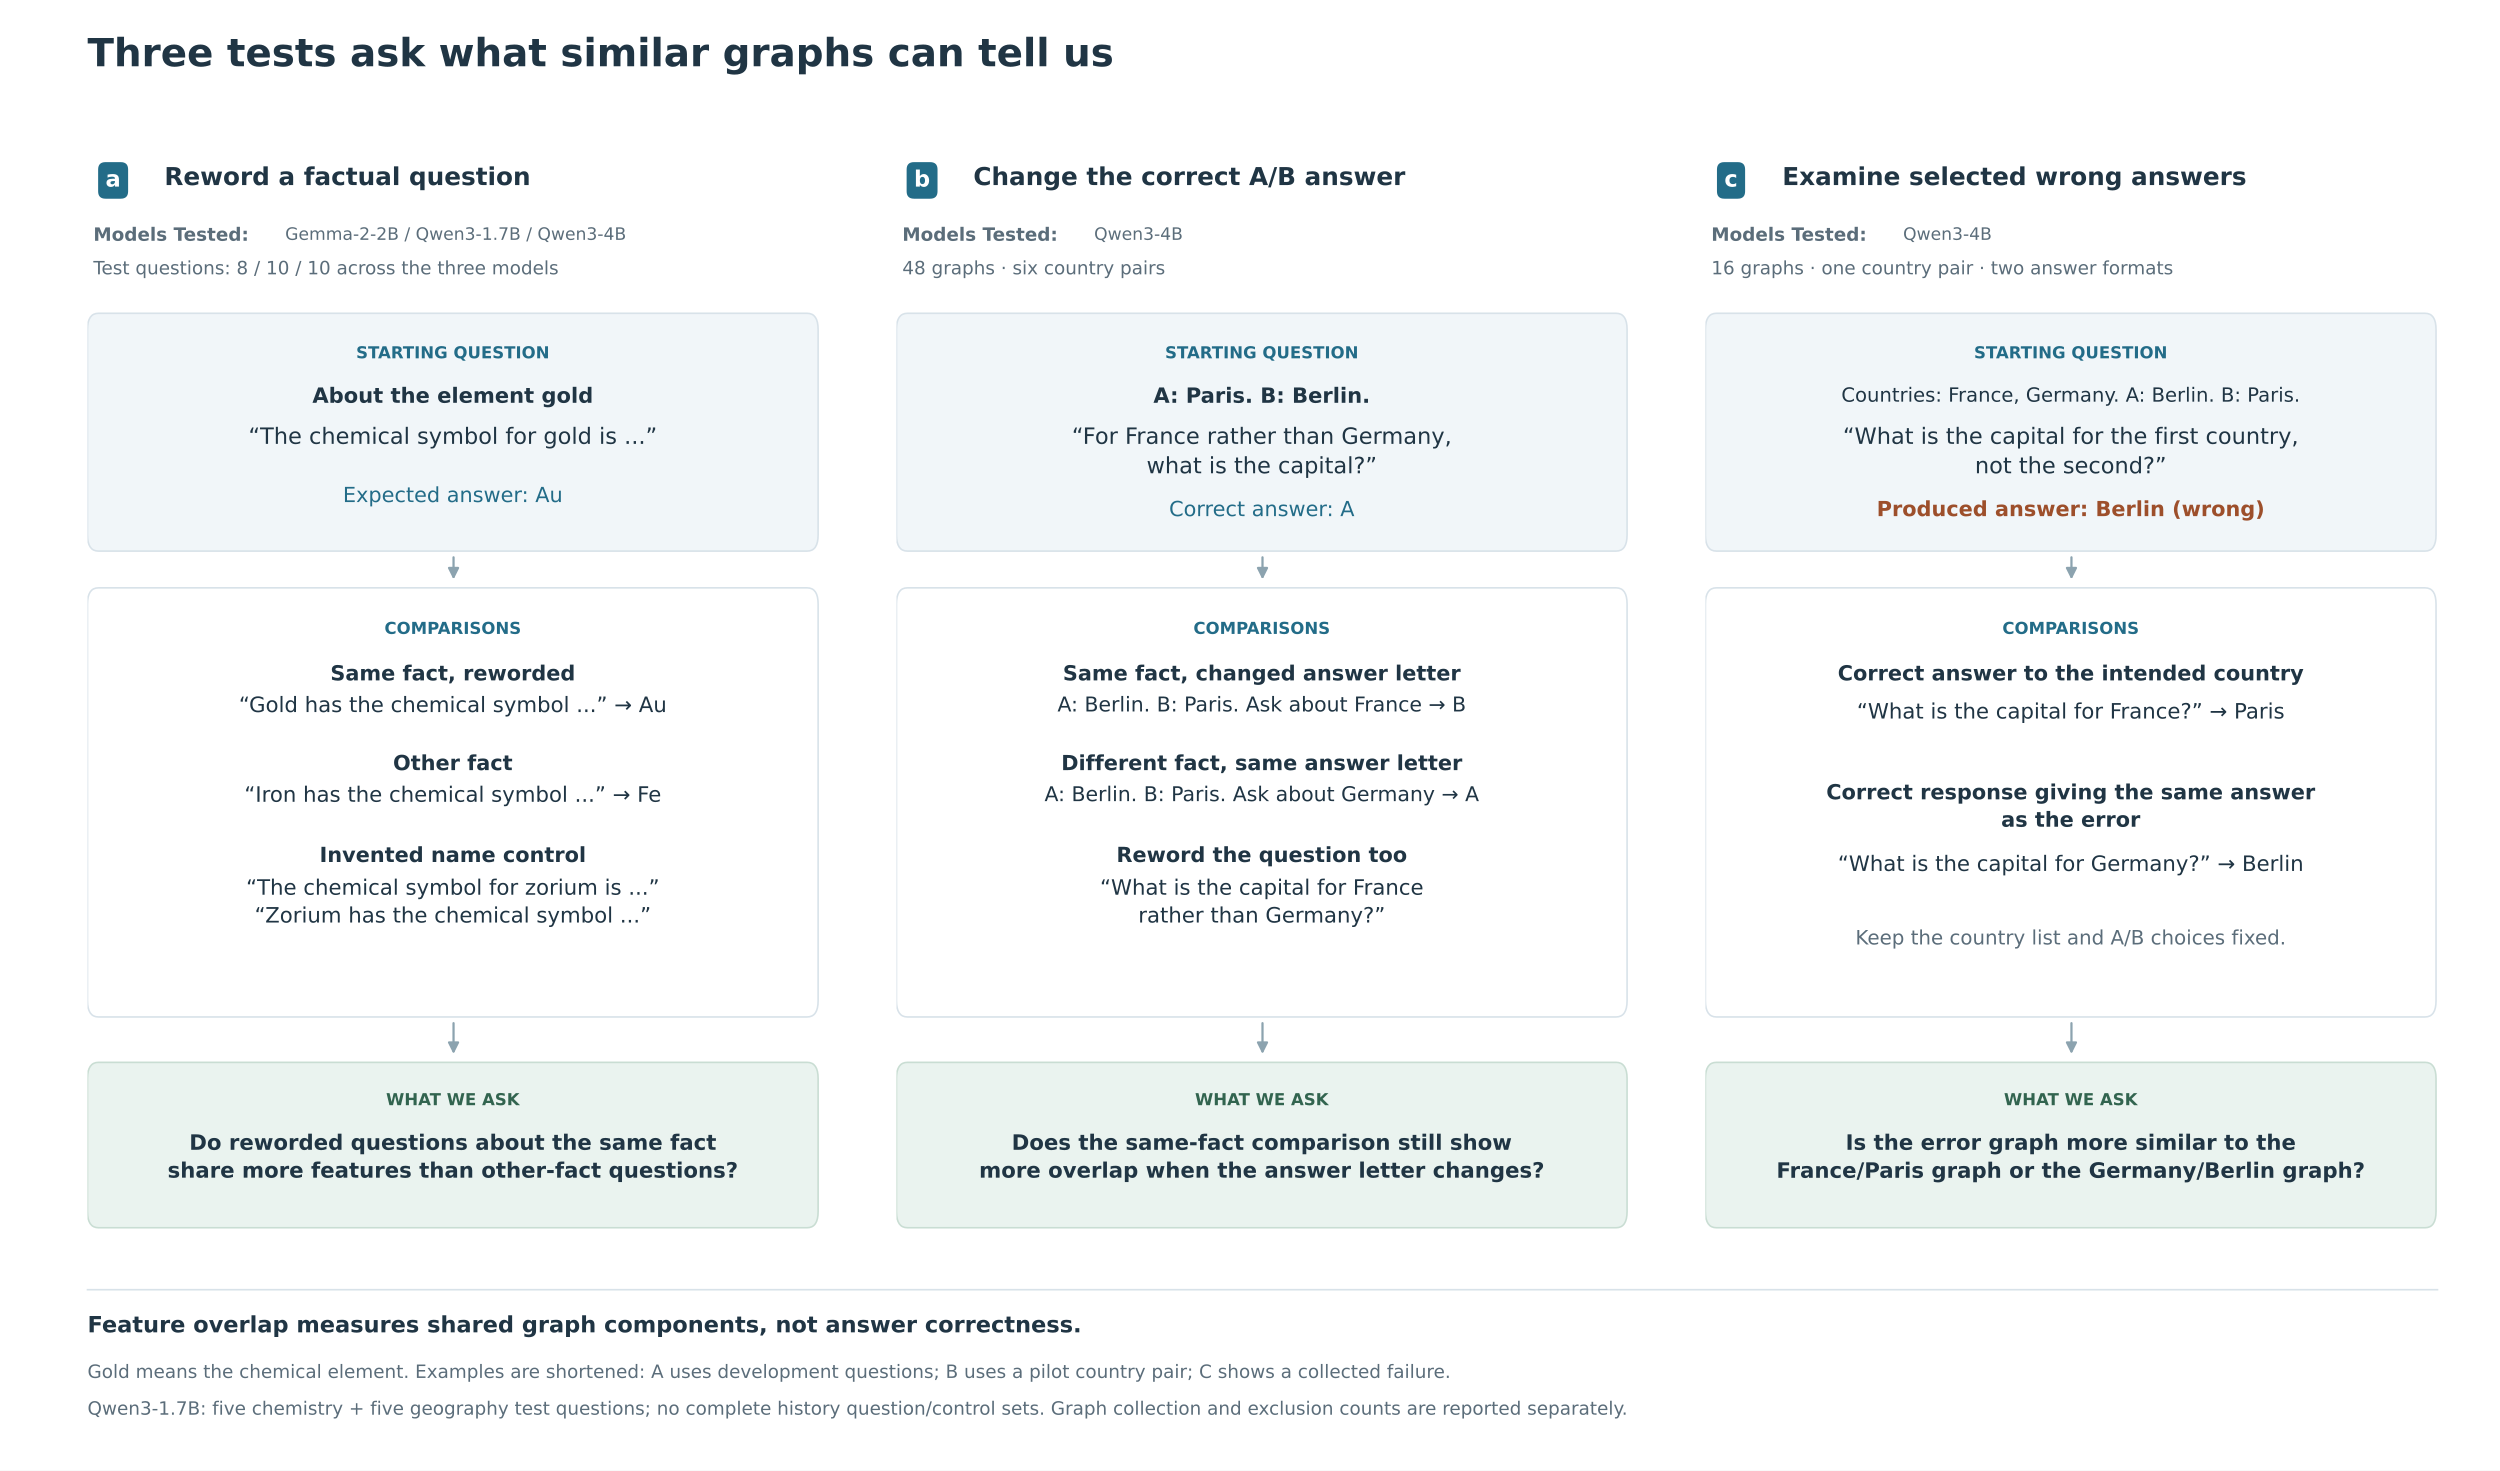
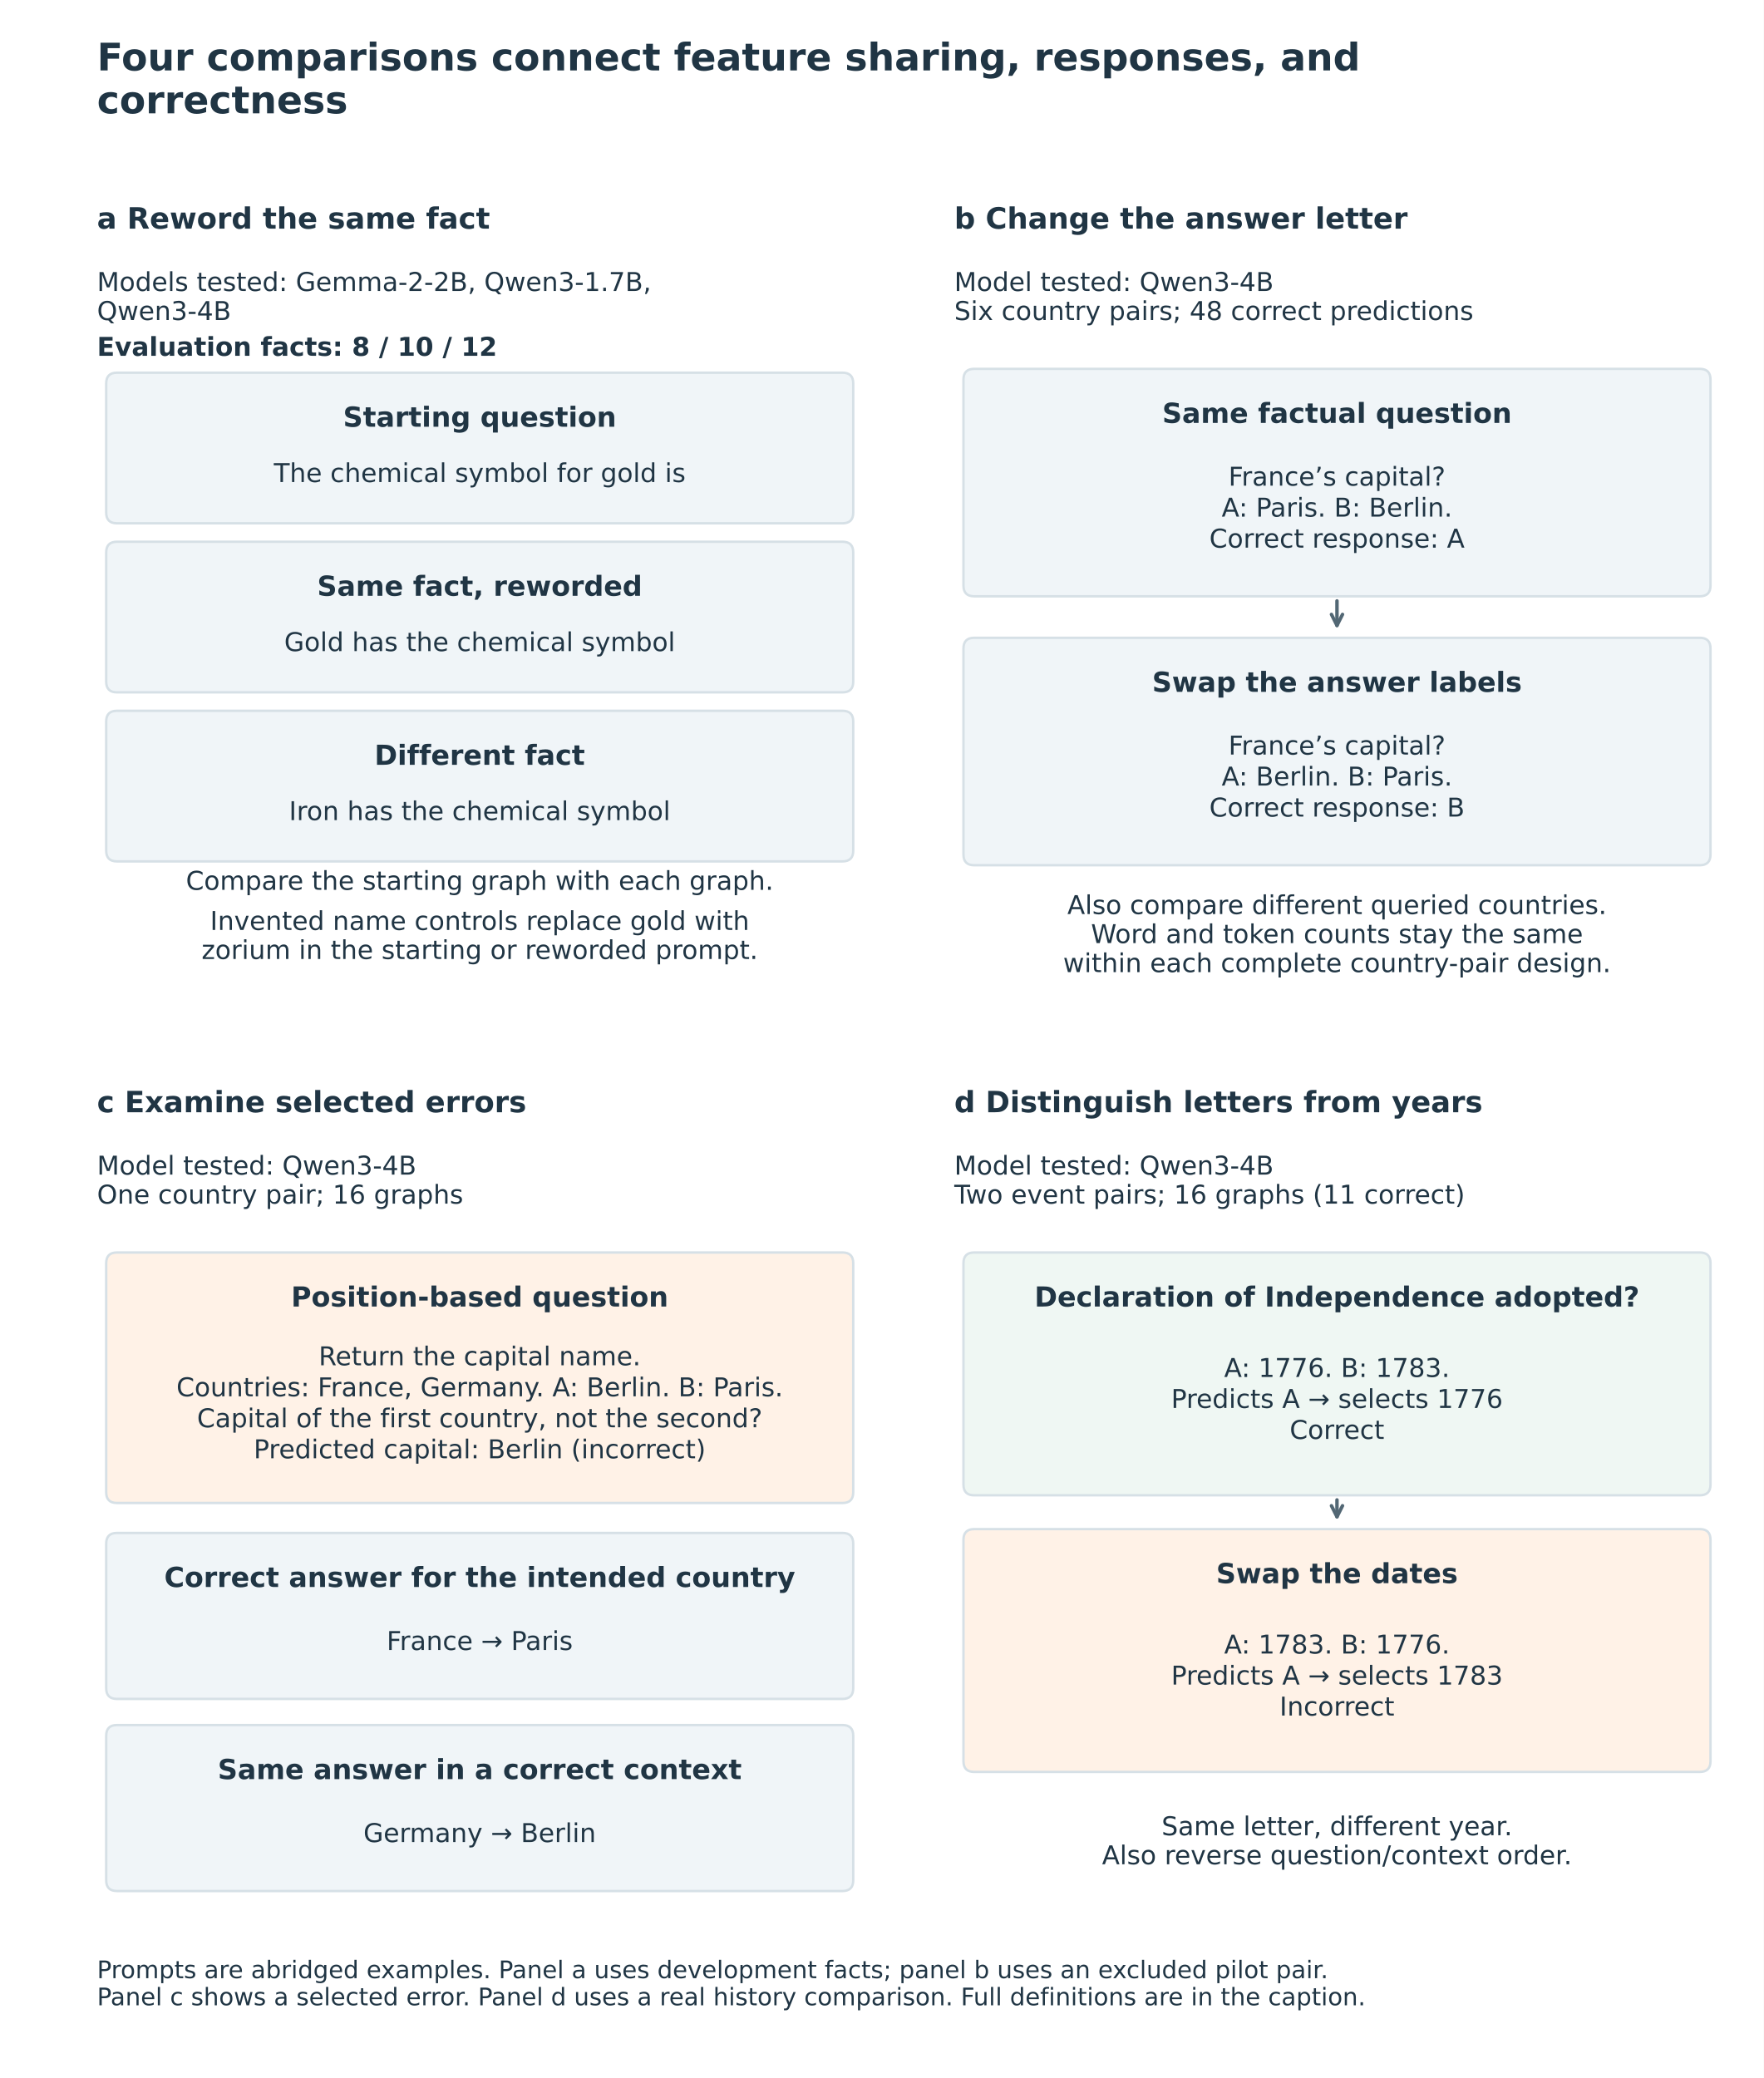
- <svg xmlns="http://www.w3.org/2000/svg" width="1224pt" height="720pt" viewBox="0 0 1224 720" version="1.1">
+ <svg xmlns="http://www.w3.org/2000/svg" width="510.236pt" height="601.2pt" viewBox="0 0 510.236 601.2" version="1.1">
  <defs>
    <style type="text/css">*{stroke-linejoin: round; stroke-linecap: butt}</style>
  </defs>
  <g id="figure_1">
    <g id="patch_1">
-       <path d="M 0 720  L 1224 720  L 1224 0  L 0 0  z " style="fill: #ffffff" />
+       <path d="M 0 601.2  L 510.236 601.2  L 510.236 0  L 0 0  z " style="fill: #ffffff" />
    </g>
    <g id="axes_1">
      <g id="patch_2">
-         <path d="M 48.216 269.816  L 395.177 269.816  Q 400.553 269.816 400.553 261.878  L 400.553 161.33  Q 400.553 153.392 395.177 153.392  L 48.216 153.392  Q 42.84 153.392 42.84 161.33  L 42.84 261.878  Q 42.84 269.816 48.216 269.816  z " clip-path="url(#p579a515150)" style="fill: #f1f6f9; stroke: #d8e2e9; stroke-width: 0.8; stroke-linejoin: miter" />
+         <path d="M 33.82 151.4  L 243.729 151.4  Q 246.829 151.4 246.829 148.288  L 246.829 110.941  Q 246.829 107.829 243.729 107.829  L 33.82 107.829  Q 30.72 107.829 30.72 110.941  L 30.72 148.288  Q 30.72 151.4 33.82 151.4  z " clip-path="url(#p7ee92f9b44)" style="fill: #f0f5f8; stroke: #d6e0e6; stroke-width: 0.7; stroke-linejoin: miter" />
      </g>
      <g id="patch_3">
-         <path d="M 48.216 497.902  L 395.177 497.902  Q 400.553 497.902 400.553 489.964  L 400.553 295.747  Q 400.553 287.809 395.177 287.809  L 48.216 287.809  Q 42.84 287.809 42.84 295.747  L 42.84 489.964  Q 42.84 497.902 48.216 497.902  z " clip-path="url(#p579a515150)" style="fill: #ffffff; stroke: #d8e2e9; stroke-width: 0.8; stroke-linejoin: miter" />
+         <path d="M 33.82 200.307  L 243.729 200.307  Q 246.829 200.307 246.829 197.195  L 246.829 159.848  Q 246.829 156.736 243.729 156.736  L 33.82 156.736  Q 30.72 156.736 30.72 159.848  L 30.72 197.195  Q 30.72 200.307 33.82 200.307  z " clip-path="url(#p7ee92f9b44)" style="fill: #f0f5f8; stroke: #d6e0e6; stroke-width: 0.7; stroke-linejoin: miter" />
      </g>
      <g id="patch_4">
-         <path d="M 48.216 601.096  L 395.177 601.096  Q 400.553 601.096 400.553 593.158  L 400.553 528.066  Q 400.553 520.128 395.177 520.128  L 48.216 520.128  Q 42.84 520.128 42.84 528.066  L 42.84 593.158  Q 42.84 601.096 48.216 601.096  z " clip-path="url(#p579a515150)" style="fill: #eaf3ef; stroke: #c9ddd3; stroke-width: 0.8; stroke-linejoin: miter" />
+         <path d="M 33.82 249.214  L 243.729 249.214  Q 246.829 249.214 246.829 246.102  L 246.829 208.755  Q 246.829 205.643 243.729 205.643  L 33.82 205.643  Q 30.72 205.643 30.72 208.755  L 30.72 246.102  Q 30.72 249.214 33.82 249.214  z " clip-path="url(#p7ee92f9b44)" style="fill: #f0f5f8; stroke: #d6e0e6; stroke-width: 0.7; stroke-linejoin: miter" />
      </g>
      <g id="text_1">
-         <g id="patch_5">
-           <path d="M 51.673 97.285  L 59.097 97.285  Q 62.727 97.285 62.727 93.655  L 62.727 83.009  Q 62.727 79.379 59.097 79.379  L 51.673 79.379  Q 48.043 79.379 48.043 83.009  L 48.043 93.655  Q 48.043 97.285 51.673 97.285  z " style="fill: #236c88" />
-         </g>
-         <text style="font-weight: 700; font-size: 11px; font-family: 'DejaVu Sans'; text-anchor: middle; fill: #ffffff" x="55.385" y="91.367" transform="rotate(-0 55.38505 91.36708)">a</text>
+         <text style="font-size: 7.5px; font-family: 'DejaVu Sans'; fill: #203544" transform="translate(28.06299 84.18339)">Models tested: Gemma-2-2B, Qwen3-1.7B,</text>
+         <text style="font-size: 7.5px; font-family: 'DejaVu Sans'; fill: #203544" transform="translate(28.06299 92.58175)">Qwen3-4B</text>
      </g>
      <g id="text_2">
-         <text style="font-weight: 700; font-size: 12.1px; font-family: 'DejaVu Sans'; text-anchor: start; fill: #203544" x="80.475" y="90.615" transform="rotate(-0 80.47514 90.61531)">Reword a factual question</text>
+         <text style="font-weight: 700; font-size: 7.5px; font-family: 'DejaVu Sans'; text-anchor: start; fill: #203544" x="28.063" y="102.938" transform="rotate(-0 28.06299 102.938)">Evaluation facts: 8 / 10 / 12</text>
      </g>
      <g id="text_3">
-         <text style="font-weight: 700; font-size: 9px; font-family: 'DejaVu Sans'; text-anchor: start; fill: #5b6d7a" x="45.707" y="117.895" transform="rotate(-0 45.70744 117.895)">Models Tested:</text>
+         <text style="font-weight: 700; font-size: 8px; font-family: 'DejaVu Sans'; text-anchor: middle; fill: #203544" x="138.775" y="123.467" transform="rotate(-0 138.7746 123.4665)">Starting question</text>
      </g>
      <g id="text_4">
-         <text style="font-size: 8.4px; font-family: 'DejaVu Sans'; text-anchor: start; fill: #5b6d7a" x="139.616" y="117.439" transform="rotate(-0 139.6161 117.4391)">Gemma-2-2B / Qwen3-1.7B / Qwen3-4B</text>
+         <text style="font-size: 7.5px; font-family: 'DejaVu Sans'; text-anchor: middle; fill: #203544" x="138.775" y="139.465" transform="rotate(-0 138.7746 139.4647)">The chemical symbol for gold is</text>
      </g>
      <g id="text_5">
-         <text style="font-size: 9px; font-family: 'DejaVu Sans'; text-anchor: start; fill: #5b6d7a" x="45.707" y="134.3" transform="rotate(-0 45.70744 134.3002)">Test questions: 8 / 10 / 10 across the three models</text>
+         <text style="font-weight: 700; font-size: 8px; font-family: 'DejaVu Sans'; text-anchor: middle; fill: #203544" x="138.775" y="172.373" transform="rotate(-0 138.7746 172.3735)">Same fact, reworded</text>
      </g>
      <g id="text_6">
-         <text style="font-weight: 700; font-size: 8.1px; font-family: 'DejaVu Sans'; text-anchor: middle; fill: #236c88" x="221.697" y="175.423" transform="rotate(-0 221.6965 175.4231)">STARTING QUESTION</text>
+         <text style="font-size: 7.5px; font-family: 'DejaVu Sans'; text-anchor: middle; fill: #203544" x="138.775" y="188.372" transform="rotate(-0 138.7746 188.3716)">Gold has the chemical symbol</text>
      </g>
      <g id="text_7">
-         <text style="font-weight: 700; font-size: 8.1px; font-family: 'DejaVu Sans'; text-anchor: middle; fill: #236c88" x="221.697" y="310.369" transform="rotate(-0 221.6965 310.3691)">COMPARISONS</text>
+         <text style="font-weight: 700; font-size: 8px; font-family: 'DejaVu Sans'; text-anchor: middle; fill: #203544" x="138.775" y="221.28" transform="rotate(-0 138.7746 221.2804)">Different fact</text>
      </g>
      <g id="text_8">
-         <text style="font-weight: 700; font-size: 8.1px; font-family: 'DejaVu Sans'; text-anchor: middle; fill: #32644f" x="221.697" y="541.1" transform="rotate(-0 221.6965 541.1003)">WHAT WE ASK</text>
+         <text style="font-size: 7.5px; font-family: 'DejaVu Sans'; text-anchor: middle; fill: #203544" x="138.775" y="237.279" transform="rotate(-0 138.7746 237.2785)">Iron has the chemical symbol</text>
      </g>
      <g id="text_9">
-         <text style="font-weight: 700; font-size: 10.4px; font-family: 'DejaVu Sans'; fill: #203544" transform="translate(92.66502 562.9576)">Do reworded questions about the same fact</text>
-         <text style="font-weight: 700; font-size: 10.4px; font-family: 'DejaVu Sans'; fill: #203544" transform="translate(82.04809 576.5789)">share more features than other-fact questions?</text>
-       </g>
-       <g id="patch_6">
-         <path d="M 222.055 272.875  Q 222.055 278.284 222.055 282.463  " style="fill: none; stroke: #8ca3af; stroke-width: 1.1; stroke-linecap: round" />
-         <path d="M 224.255 278.063  L 222.055 282.463  L 219.855 278.063  z " style="fill: #8ca3af; stroke: #8ca3af; stroke-width: 1.1; stroke-linecap: round" />
-       </g>
-       <g id="patch_7">
-         <path d="M 222.055 500.955  Q 222.055 508.482 222.055 514.778  " style="fill: none; stroke: #8ca3af; stroke-width: 1.1; stroke-linecap: round" />
-         <path d="M 224.255 510.378  L 222.055 514.778  L 219.855 510.378  z " style="fill: #8ca3af; stroke: #8ca3af; stroke-width: 1.1; stroke-linecap: round" />
+         <text style="font-size: 7.5px; font-family: 'DejaVu Sans'; text-anchor: middle; fill: #203544" x="138.775" y="257.439" transform="rotate(-0 138.7746 257.4394)">Compare the starting graph with each graph.</text>
      </g>
      <g id="text_10">
-         <text style="font-weight: 700; font-size: 10.3px; font-family: 'DejaVu Sans'; text-anchor: middle; fill: #203544" x="221.697" y="197.204" transform="rotate(-0 221.6965 197.2044)">About the element gold</text>
+         <text style="font-size: 7.5px; font-family: 'DejaVu Sans'; fill: #203544" transform="translate(60.77873 269.0485)">Invented name controls replace gold with</text>
+         <text style="font-size: 7.5px; font-family: 'DejaVu Sans'; fill: #203544" transform="translate(58.309 277.4468)">zorium in the starting or reworded prompt.</text>
      </g>
      <g id="text_11">
-         <text style="font-size: 11px; font-family: 'DejaVu Sans'; text-anchor: middle; fill: #203544" x="221.697" y="217.317" transform="rotate(-0 221.6965 217.3167)">“The chemical symbol for gold is ...”</text>
-       </g>
-       <g id="text_12">
-         <text style="font-size: 10.2px; font-family: 'DejaVu Sans'; text-anchor: middle; fill: #236c88" x="221.697" y="245.815" transform="rotate(-0 221.6965 245.8148)">Expected answer: Au</text>
-       </g>
-       <g id="text_13">
-         <text style="font-weight: 700; font-size: 10.2px; font-family: 'DejaVu Sans'; text-anchor: middle; fill: #203544" x="221.697" y="333.133" transform="rotate(-0 221.6965 333.1328)">Same fact, reworded</text>
-       </g>
-       <g id="text_14">
-         <text style="font-size: 10.4px; font-family: 'DejaVu Sans'; text-anchor: middle; fill: #203544" x="221.697" y="348.632" transform="rotate(-0 221.6965 348.6316)">“Gold has the chemical symbol ...” → Au</text>
-       </g>
-       <g id="text_15">
-         <text style="font-weight: 700; font-size: 10.2px; font-family: 'DejaVu Sans'; text-anchor: middle; fill: #203544" x="221.697" y="377.056" transform="rotate(-0 221.6965 377.0564)">Other fact</text>
-       </g>
-       <g id="text_16">
-         <text style="font-size: 10.4px; font-family: 'DejaVu Sans'; text-anchor: middle; fill: #203544" x="221.697" y="392.555" transform="rotate(-0 221.6965 392.5552)">“Iron has the chemical symbol ...” → Fe</text>
-       </g>
-       <g id="text_17">
-         <text style="font-weight: 700; font-size: 10.2px; font-family: 'DejaVu Sans'; text-anchor: middle; fill: #203544" x="221.697" y="422.038" transform="rotate(-0 221.6965 422.0384)">Invented name control</text>
-       </g>
-       <g id="text_18">
-         <text style="font-size: 10.4px; font-family: 'DejaVu Sans'; fill: #203544" transform="translate(120.472 438.0664)">“The chemical symbol for zorium is ...”</text>
-         <text style="font-size: 10.4px; font-family: 'DejaVu Sans'; fill: #203544" transform="translate(124.6328 451.6877)">“Zorium has the chemical symbol ...”</text>
+         <text style="font-weight: 700; font-size: 8.5px; font-family: 'DejaVu Sans'; text-anchor: start; fill: #203544" x="28.063" y="66.15" transform="rotate(-0 28.06299 66.15)">a  Reword the same fact</text>
      </g>
    </g>
    <g id="axes_2">
-       <g id="patch_8">
-         <path d="M 444.281 269.816  L 791.242 269.816  Q 796.618 269.816 796.618 261.878  L 796.618 161.33  Q 796.618 153.392 791.242 153.392  L 444.281 153.392  Q 438.905 153.392 438.905 161.33  L 438.905 261.878  Q 438.905 269.816 444.281 269.816  z " clip-path="url(#p04017edc02)" style="fill: #f1f6f9; stroke: #d8e2e9; stroke-width: 0.8; stroke-linejoin: miter" />
+       <g id="patch_5">
+         <path d="M 281.814 172.519  L 491.723 172.519  Q 494.823 172.519 494.823 169.407  L 494.823 109.829  Q 494.823 106.717 491.723 106.717  L 281.814 106.717  Q 278.714 106.717 278.714 109.829  L 278.714 169.407  Q 278.714 172.519 281.814 172.519  z " clip-path="url(#p6038841cf8)" style="fill: #f0f5f8; stroke: #d6e0e6; stroke-width: 0.7; stroke-linejoin: miter" />
      </g>
-       <g id="patch_9">
-         <path d="M 444.281 497.902  L 791.242 497.902  Q 796.618 497.902 796.618 489.964  L 796.618 295.747  Q 796.618 287.809 791.242 287.809  L 444.281 287.809  Q 438.905 287.809 438.905 295.747  L 438.905 489.964  Q 438.905 497.902 444.281 497.902  z " clip-path="url(#p04017edc02)" style="fill: #ffffff; stroke: #d8e2e9; stroke-width: 0.8; stroke-linejoin: miter" />
+       <g id="patch_6">
+         <path d="M 281.814 250.326  L 491.723 250.326  Q 494.823 250.326 494.823 247.213  L 494.823 187.636  Q 494.823 184.524 491.723 184.524  L 281.814 184.524  Q 278.714 184.524 278.714 187.636  L 278.714 247.213  Q 278.714 250.326 281.814 250.326  z " clip-path="url(#p6038841cf8)" style="fill: #f0f5f8; stroke: #d6e0e6; stroke-width: 0.7; stroke-linejoin: miter" />
      </g>
-       <g id="patch_10">
-         <path d="M 444.281 601.096  L 791.242 601.096  Q 796.618 601.096 796.618 593.158  L 796.618 528.066  Q 796.618 520.128 791.242 520.128  L 444.281 520.128  Q 438.905 520.128 438.905 528.066  L 438.905 593.158  Q 438.905 601.096 444.281 601.096  z " clip-path="url(#p04017edc02)" style="fill: #eaf3ef; stroke: #c9ddd3; stroke-width: 0.8; stroke-linejoin: miter" />
+       <g id="text_12">
+         <text style="font-size: 7.5px; font-family: 'DejaVu Sans'; fill: #203544" transform="translate(276.057 84.18339)">Model tested: Qwen3-4B</text>
+         <text style="font-size: 7.5px; font-family: 'DejaVu Sans'; fill: #203544" transform="translate(276.057 92.58175)">Six country pairs; 48 correct predictions</text>
      </g>
-       <g id="text_19">
-         <g id="patch_11">
-           <path d="M 447.513 97.285  L 455.387 97.285  Q 459.017 97.285 459.017 93.655  L 459.017 83.009  Q 459.017 79.379 455.387 79.379  L 447.513 79.379  Q 443.883 79.379 443.883 83.009  L 443.883 93.655  Q 443.883 97.285 447.513 97.285  z " style="fill: #236c88" />
-         </g>
-         <text style="font-weight: 700; font-size: 11px; font-family: 'DejaVu Sans'; text-anchor: middle; fill: #ffffff" x="451.45" y="91.367" transform="rotate(-0 451.4501 91.36708)">b</text>
+       <g id="text_13">
+         <text style="font-weight: 700; font-size: 8px; font-family: 'DejaVu Sans'; text-anchor: middle; fill: #203544" x="386.769" y="122.355" transform="rotate(-0 386.7687 122.355)">Same factual question</text>
      </g>
-       <g id="text_20">
-         <text style="font-weight: 700; font-size: 12.1px; font-family: 'DejaVu Sans'; text-anchor: start; fill: #203544" x="476.54" y="90.615" transform="rotate(-0 476.5402 90.61531)">Change the correct A/B answer</text>
+       <g id="text_14">
+         <text style="font-size: 7.5px; font-family: 'DejaVu Sans'; fill: #203544" transform="translate(355.3783 140.5001)">France’s capital?</text>
+         <text style="font-size: 7.5px; font-family: 'DejaVu Sans'; fill: #203544" transform="translate(353.4013 149.4684)">A: Paris. B: Berlin.</text>
+         <text style="font-size: 7.5px; font-family: 'DejaVu Sans'; fill: #203544" transform="translate(349.84 158.4366)">Correct response: A</text>
      </g>
-       <g id="text_21">
-         <text style="font-weight: 700; font-size: 9px; font-family: 'DejaVu Sans'; text-anchor: start; fill: #5b6d7a" x="441.772" y="117.895" transform="rotate(-0 441.7725 117.895)">Models Tested:</text>
+       <g id="text_15">
+         <text style="font-weight: 700; font-size: 8px; font-family: 'DejaVu Sans'; text-anchor: middle; fill: #203544" x="386.769" y="200.161" transform="rotate(-0 386.7687 200.1615)">Swap the answer labels</text>
      </g>
-       <g id="text_22">
-         <text style="font-size: 8.4px; font-family: 'DejaVu Sans'; text-anchor: start; fill: #5b6d7a" x="535.681" y="117.439" transform="rotate(-0 535.6811 117.4391)">Qwen3-4B</text>
+       <g id="text_16">
+         <text style="font-size: 7.5px; font-family: 'DejaVu Sans'; fill: #203544" transform="translate(355.3783 218.3066)">France’s capital?</text>
+         <text style="font-size: 7.5px; font-family: 'DejaVu Sans'; fill: #203544" transform="translate(353.4013 227.2749)">A: Berlin. B: Paris.</text>
+         <text style="font-size: 7.5px; font-family: 'DejaVu Sans'; fill: #203544" transform="translate(349.8324 236.2431)">Correct response: B</text>
      </g>
-       <g id="text_23">
-         <text style="font-size: 9px; font-family: 'DejaVu Sans'; text-anchor: start; fill: #5b6d7a" x="441.772" y="134.3" transform="rotate(-0 441.7725 134.3002)">48 graphs · six country pairs</text>
+       <g id="patch_7">
+         <path d="M 386.769 173.855  Q 386.769 177.966 386.769 180.959  " style="fill: none; stroke: #526774; stroke-linecap: round" />
+         <path d="M 388.369 177.759  L 386.769 180.959  L 385.169 177.759  " style="fill: none; stroke: #526774; stroke-linecap: round" />
      </g>
-       <g id="text_24">
-         <text style="font-weight: 700; font-size: 8.1px; font-family: 'DejaVu Sans'; text-anchor: middle; fill: #236c88" x="617.762" y="175.423" transform="rotate(-0 617.7616 175.4231)">STARTING QUESTION</text>
+       <g id="text_17">
+         <text style="font-size: 7.5px; font-family: 'DejaVu Sans'; fill: #203544" transform="translate(308.7605 264.4489)">Also compare different queried countries.</text>
+         <text style="font-size: 7.5px; font-family: 'DejaVu Sans'; fill: #203544" transform="translate(315.5995 272.8472)">Word and token counts stay the same</text>
+         <text style="font-size: 7.5px; font-family: 'DejaVu Sans'; fill: #203544" transform="translate(307.5447 281.2456)">within each complete country-pair design.</text>
      </g>
-       <g id="text_25">
-         <text style="font-weight: 700; font-size: 8.1px; font-family: 'DejaVu Sans'; text-anchor: middle; fill: #236c88" x="617.762" y="310.369" transform="rotate(-0 617.7616 310.3691)">COMPARISONS</text>
-       </g>
-       <g id="text_26">
-         <text style="font-weight: 700; font-size: 8.1px; font-family: 'DejaVu Sans'; text-anchor: middle; fill: #32644f" x="617.762" y="541.1" transform="rotate(-0 617.7616 541.1003)">WHAT WE ASK</text>
-       </g>
-       <g id="text_27">
-         <text style="font-weight: 700; font-size: 10.4px; font-family: 'DejaVu Sans'; fill: #203544" transform="translate(495.3154 562.9576)">Does the same-fact comparison still show</text>
-         <text style="font-weight: 700; font-size: 10.4px; font-family: 'DejaVu Sans'; fill: #203544" transform="translate(479.3717 576.5789)">more overlap when the answer letter changes?</text>
-       </g>
-       <g id="patch_12">
-         <path d="M 618.12 272.875  Q 618.12 278.284 618.12 282.463  " style="fill: none; stroke: #8ca3af; stroke-width: 1.1; stroke-linecap: round" />
-         <path d="M 620.32 278.063  L 618.12 282.463  L 615.92 278.063  z " style="fill: #8ca3af; stroke: #8ca3af; stroke-width: 1.1; stroke-linecap: round" />
-       </g>
-       <g id="patch_13">
-         <path d="M 618.12 500.955  Q 618.12 508.482 618.12 514.778  " style="fill: none; stroke: #8ca3af; stroke-width: 1.1; stroke-linecap: round" />
-         <path d="M 620.32 510.378  L 618.12 514.778  L 615.92 510.378  z " style="fill: #8ca3af; stroke: #8ca3af; stroke-width: 1.1; stroke-linecap: round" />
-       </g>
-       <g id="text_28">
-         <text style="font-weight: 700; font-size: 10.3px; font-family: 'DejaVu Sans'; text-anchor: middle; fill: #203544" x="617.762" y="197.204" transform="rotate(-0 617.7616 197.2044)">A: Paris.  B: Berlin.</text>
-       </g>
-       <g id="text_29">
-         <text style="font-size: 11px; font-family: 'DejaVu Sans'; fill: #203544" transform="translate(524.7677 217.3167)">“For France rather than Germany,</text>
-         <text style="font-size: 11px; font-family: 'DejaVu Sans'; fill: #203544" transform="translate(561.3505 231.7238)">what is the capital?”</text>
-       </g>
-       <g id="text_30">
-         <text style="font-size: 10.2px; font-family: 'DejaVu Sans'; text-anchor: middle; fill: #236c88" x="617.762" y="252.694" transform="rotate(-0 617.7616 252.6944)">Correct answer: A</text>
-       </g>
-       <g id="text_31">
-         <text style="font-weight: 700; font-size: 10.2px; font-family: 'DejaVu Sans'; text-anchor: middle; fill: #203544" x="617.762" y="333.133" transform="rotate(-0 617.7616 333.1328)">Same fact, changed answer letter</text>
-       </g>
-       <g id="text_32">
-         <text style="font-size: 10px; font-family: 'DejaVu Sans'; text-anchor: middle; fill: #203544" x="617.762" y="348.328" transform="rotate(-0 617.7616 348.3276)">A: Berlin. B: Paris. Ask about France → B</text>
-       </g>
-       <g id="text_33">
-         <text style="font-weight: 700; font-size: 10.2px; font-family: 'DejaVu Sans'; text-anchor: middle; fill: #203544" x="617.762" y="377.056" transform="rotate(-0 617.7616 377.0564)">Different fact, same answer letter</text>
-       </g>
-       <g id="text_34">
-         <text style="font-size: 10px; font-family: 'DejaVu Sans'; text-anchor: middle; fill: #203544" x="617.762" y="392.251" transform="rotate(-0 617.7616 392.2512)">A: Berlin. B: Paris. Ask about Germany → A</text>
-       </g>
-       <g id="text_35">
-         <text style="font-weight: 700; font-size: 10.2px; font-family: 'DejaVu Sans'; text-anchor: middle; fill: #203544" x="617.762" y="422.038" transform="rotate(-0 617.7616 422.0384)">Reword the question too</text>
-       </g>
-       <g id="text_36">
-         <text style="font-size: 10.4px; font-family: 'DejaVu Sans'; fill: #203544" transform="translate(538.5509 438.0664)">“What is the capital for France</text>
-         <text style="font-size: 10.4px; font-family: 'DejaVu Sans'; fill: #203544" transform="translate(557.2896 451.6877)">rather than Germany?”</text>
+       <g id="text_18">
+         <text style="font-weight: 700; font-size: 8.5px; font-family: 'DejaVu Sans'; text-anchor: start; fill: #203544" x="276.057" y="66.15" transform="rotate(-0 276.057 66.15)">b  Change the answer letter</text>
      </g>
    </g>
    <g id="axes_3">
-       <g id="patch_14">
-         <path d="M 840.347 269.816  L 1187.307 269.816  Q 1192.683 269.816 1192.683 261.878  L 1192.683 161.33  Q 1192.683 153.392 1187.307 153.392  L 840.347 153.392  Q 834.97 153.392 834.97 161.33  L 834.97 261.878  Q 834.97 269.816 840.347 269.816  z " clip-path="url(#p4649cbe2a4)" style="fill: #f1f6f9; stroke: #d8e2e9; stroke-width: 0.8; stroke-linejoin: miter" />
+       <g id="patch_8">
+         <path d="M 33.82 434.838  L 243.729 434.838  Q 246.829 434.838 246.829 431.726  L 246.829 365.479  Q 246.829 362.367 243.729 362.367  L 33.82 362.367  Q 30.72 362.367 30.72 365.479  L 30.72 431.726  Q 30.72 434.838 33.82 434.838  z " clip-path="url(#p3b7de4c4ea)" style="fill: #fff2e7; stroke: #d6e0e6; stroke-width: 0.7; stroke-linejoin: miter" />
      </g>
-       <g id="patch_15">
-         <path d="M 840.347 497.902  L 1187.307 497.902  Q 1192.683 497.902 1192.683 489.964  L 1192.683 295.747  Q 1192.683 287.809 1187.307 287.809  L 840.347 287.809  Q 834.97 287.809 834.97 295.747  L 834.97 489.964  Q 834.97 497.902 840.347 497.902  z " clip-path="url(#p4649cbe2a4)" style="fill: #ffffff; stroke: #d8e2e9; stroke-width: 0.8; stroke-linejoin: miter" />
+       <g id="patch_9">
+         <path d="M 33.82 491.526  L 243.729 491.526  Q 246.829 491.526 246.829 488.413  L 246.829 446.62  Q 246.829 443.508 243.729 443.508  L 33.82 443.508  Q 30.72 443.508 30.72 446.62  L 30.72 488.413  Q 30.72 491.526 33.82 491.526  z " clip-path="url(#p3b7de4c4ea)" style="fill: #f0f5f8; stroke: #d6e0e6; stroke-width: 0.7; stroke-linejoin: miter" />
      </g>
-       <g id="patch_16">
-         <path d="M 840.347 601.096  L 1187.307 601.096  Q 1192.683 601.096 1192.683 593.158  L 1192.683 528.066  Q 1192.683 520.128 1187.307 520.128  L 840.347 520.128  Q 834.97 520.128 834.97 528.066  L 834.97 593.158  Q 834.97 601.096 840.347 601.096  z " clip-path="url(#p4649cbe2a4)" style="fill: #eaf3ef; stroke: #c9ddd3; stroke-width: 0.8; stroke-linejoin: miter" />
+       <g id="patch_10">
+         <path d="M 33.82 547.102  L 243.729 547.102  Q 246.829 547.102 246.829 543.99  L 246.829 502.196  Q 246.829 499.084 243.729 499.084  L 33.82 499.084  Q 30.72 499.084 30.72 502.196  L 30.72 543.99  Q 30.72 547.102 33.82 547.102  z " clip-path="url(#p3b7de4c4ea)" style="fill: #f0f5f8; stroke: #d6e0e6; stroke-width: 0.7; stroke-linejoin: miter" />
      </g>
-       <g id="text_37">
-         <g id="patch_17">
-           <path d="M 844.255 97.285  L 850.776 97.285  Q 854.406 97.285 854.406 93.655  L 854.406 83.009  Q 854.406 79.379 850.776 79.379  L 844.255 79.379  Q 840.625 79.379 840.625 83.009  L 840.625 93.655  Q 840.625 97.285 844.255 97.285  z " style="fill: #236c88" />
-         </g>
-         <text style="font-weight: 700; font-size: 11px; font-family: 'DejaVu Sans'; text-anchor: middle; fill: #ffffff" x="847.515" y="91.367" transform="rotate(-0 847.5151 91.36708)">c</text>
+       <g id="text_19">
+         <text style="font-size: 7.5px; font-family: 'DejaVu Sans'; fill: #203544" transform="translate(28.06299 339.8332)">Model tested: Qwen3-4B</text>
+         <text style="font-size: 7.5px; font-family: 'DejaVu Sans'; fill: #203544" transform="translate(28.06299 348.2316)">One country pair; 16 graphs</text>
      </g>
-       <g id="text_38">
-         <text style="font-weight: 700; font-size: 12.1px; font-family: 'DejaVu Sans'; text-anchor: start; fill: #203544" x="872.605" y="90.615" transform="rotate(-0 872.6052 90.61531)">Examine selected wrong answers</text>
+       <g id="text_20">
+         <text style="font-weight: 700; font-size: 8px; font-family: 'DejaVu Sans'; text-anchor: middle; fill: #203544" x="138.775" y="378.005" transform="rotate(-0 138.7746 378.0048)">Position-based question</text>
      </g>
-       <g id="text_39">
-         <text style="font-weight: 700; font-size: 9px; font-family: 'DejaVu Sans'; text-anchor: start; fill: #5b6d7a" x="837.838" y="117.895" transform="rotate(-0 837.8375 117.895)">Models Tested:</text>
+       <g id="text_21">
+         <text style="font-size: 7.5px; font-family: 'DejaVu Sans'; fill: #203544" transform="translate(92.18263 395.0004)">Return the capital name.</text>
+         <text style="font-size: 7.5px; font-family: 'DejaVu Sans'; fill: #203544" transform="translate(51.03224 403.9686)">Countries: France, Germany. A: Berlin. B: Paris.</text>
+         <text style="font-size: 7.5px; font-family: 'DejaVu Sans'; fill: #203544" transform="translate(56.99416 412.9369)">Capital of the first country, not the second?</text>
+         <text style="font-size: 7.5px; font-family: 'DejaVu Sans'; fill: #203544" transform="translate(73.38517 421.9051)">Predicted capital: Berlin (incorrect)</text>
      </g>
-       <g id="text_40">
-         <text style="font-size: 8.4px; font-family: 'DejaVu Sans'; text-anchor: start; fill: #5b6d7a" x="931.746" y="117.439" transform="rotate(-0 931.7462 117.4391)">Qwen3-4B</text>
+       <g id="text_22">
+         <text style="font-weight: 700; font-size: 8px; font-family: 'DejaVu Sans'; text-anchor: middle; fill: #203544" x="138.775" y="459.146" transform="rotate(-0 138.7746 459.1459)">Correct answer for the intended country</text>
      </g>
-       <g id="text_41">
-         <text style="font-size: 9px; font-family: 'DejaVu Sans'; text-anchor: start; fill: #5b6d7a" x="837.838" y="134.3" transform="rotate(-0 837.8375 134.3002)">16 graphs · one country pair · two answer formats</text>
+       <g id="text_23">
+         <text style="font-size: 7.5px; font-family: 'DejaVu Sans'; text-anchor: middle; fill: #203544" x="138.775" y="477.367" transform="rotate(-0 138.7746 477.3671)">France → Paris</text>
      </g>
-       <g id="text_42">
-         <text style="font-weight: 700; font-size: 8.1px; font-family: 'DejaVu Sans'; text-anchor: middle; fill: #236c88" x="1013.827" y="175.423" transform="rotate(-0 1013.827 175.4231)">STARTING QUESTION</text>
+       <g id="text_24">
+         <text style="font-weight: 700; font-size: 8px; font-family: 'DejaVu Sans'; text-anchor: middle; fill: #203544" x="138.775" y="514.722" transform="rotate(-0 138.7746 514.7219)">Same answer in a correct context</text>
      </g>
-       <g id="text_43">
-         <text style="font-weight: 700; font-size: 8.1px; font-family: 'DejaVu Sans'; text-anchor: middle; fill: #236c88" x="1013.827" y="310.369" transform="rotate(-0 1013.827 310.3691)">COMPARISONS</text>
+       <g id="text_25">
+         <text style="font-size: 7.5px; font-family: 'DejaVu Sans'; text-anchor: middle; fill: #203544" x="138.775" y="532.943" transform="rotate(-0 138.7746 532.9431)">Germany → Berlin</text>
      </g>
-       <g id="text_44">
-         <text style="font-weight: 700; font-size: 8.1px; font-family: 'DejaVu Sans'; text-anchor: middle; fill: #32644f" x="1013.827" y="541.1" transform="rotate(-0 1013.827 541.1003)">WHAT WE ASK</text>
-       </g>
-       <g id="text_45">
-         <text style="font-weight: 700; font-size: 10.4px; font-family: 'DejaVu Sans'; fill: #203544" transform="translate(903.6102 562.9576)">Is the error graph more similar to the</text>
-         <text style="font-weight: 700; font-size: 10.4px; font-family: 'DejaVu Sans'; fill: #203544" transform="translate(869.7379 576.6601)">France/Paris graph or the Germany/Berlin graph?</text>
-       </g>
-       <g id="patch_18">
-         <path d="M 1014.185 272.875  Q 1014.185 278.284 1014.185 282.463  " style="fill: none; stroke: #8ca3af; stroke-width: 1.1; stroke-linecap: round" />
-         <path d="M 1016.385 278.063  L 1014.185 282.463  L 1011.985 278.063  z " style="fill: #8ca3af; stroke: #8ca3af; stroke-width: 1.1; stroke-linecap: round" />
-       </g>
-       <g id="patch_19">
-         <path d="M 1014.185 500.955  Q 1014.185 508.482 1014.185 514.778  " style="fill: none; stroke: #8ca3af; stroke-width: 1.1; stroke-linecap: round" />
-         <path d="M 1016.385 510.378  L 1014.185 514.778  L 1011.985 510.378  z " style="fill: #8ca3af; stroke: #8ca3af; stroke-width: 1.1; stroke-linecap: round" />
-       </g>
-       <g id="text_46">
-         <text style="font-size: 9.6px; font-family: 'DejaVu Sans'; text-anchor: middle; fill: #203544" x="1013.827" y="196.673" transform="rotate(-0 1013.827 196.6725)">Countries: France, Germany.  A: Berlin. B: Paris.</text>
-       </g>
-       <g id="text_47">
-         <text style="font-size: 11px; font-family: 'DejaVu Sans'; fill: #203544" transform="translate(902.2866 217.3167)">“What is the capital for the first country,</text>
-         <text style="font-size: 11px; font-family: 'DejaVu Sans'; fill: #203544" transform="translate(966.9125 231.7238)">not the second?”</text>
-       </g>
-       <g id="text_48">
-         <text style="font-weight: 700; font-size: 10.2px; font-family: 'DejaVu Sans'; text-anchor: middle; fill: #9d4f2b" x="1013.827" y="252.694" transform="rotate(-0 1013.827 252.6944)">Produced answer: Berlin (wrong)</text>
-       </g>
-       <g id="text_49">
-         <text style="font-weight: 700; font-size: 10.2px; font-family: 'DejaVu Sans'; text-anchor: middle; fill: #203544" x="1013.827" y="333.133" transform="rotate(-0 1013.827 333.1328)">Correct answer to the intended country</text>
-       </g>
-       <g id="text_50">
-         <text style="font-size: 10.4px; font-family: 'DejaVu Sans'; text-anchor: middle; fill: #203544" x="1013.827" y="351.807" transform="rotate(-0 1013.827 351.8068)">“What is the capital for France?” → Paris</text>
-       </g>
-       <g id="text_51">
-         <text style="font-weight: 700; font-size: 10.2px; font-family: 'DejaVu Sans'; fill: #203544" transform="translate(894.1392 391.3448)">Correct response giving the same answer</text>
-         <text style="font-weight: 700; font-size: 10.2px; font-family: 'DejaVu Sans'; fill: #203544" transform="translate(979.7634 404.7839)">as the error</text>
-       </g>
-       <g id="text_52">
-         <text style="font-size: 10.4px; font-family: 'DejaVu Sans'; text-anchor: middle; fill: #203544" x="1013.827" y="426.424" transform="rotate(-0 1013.827 426.424)">“What is the capital for Germany?” → Berlin</text>
-       </g>
-       <g id="text_53">
-         <text style="font-size: 9.7px; font-family: 'DejaVu Sans'; text-anchor: middle; fill: #5b6d7a" x="1013.827" y="462.407" transform="rotate(-0 1013.827 462.4069)">Keep the country list and A/B choices fixed.</text>
+       <g id="text_26">
+         <text style="font-weight: 700; font-size: 8.5px; font-family: 'DejaVu Sans'; text-anchor: start; fill: #203544" x="28.063" y="321.8" transform="rotate(-0 28.06299 321.7998)">c  Examine selected errors</text>
      </g>
    </g>
-     <g id="line2d_1">
-       <path d="M 42.84 631.44  L 1193.4 631.44  " style="fill: none; stroke: #d8e2e9; stroke-width: 0.8; stroke-linecap: square" />
+     <g id="axes_4">
+       <g id="patch_11">
+         <path d="M 281.814 432.615  L 491.723 432.615  Q 494.823 432.615 494.823 429.503  L 494.823 365.479  Q 494.823 362.367 491.723 362.367  L 281.814 362.367  Q 278.714 362.367 278.714 365.479  L 278.714 429.503  Q 278.714 432.615 281.814 432.615  z " clip-path="url(#p6228609ada)" style="fill: #eff7f3; stroke: #d6e0e6; stroke-width: 0.7; stroke-linejoin: miter" />
+       </g>
+       <g id="patch_12">
+         <path d="M 281.814 512.645  L 491.723 512.645  Q 494.823 512.645 494.823 509.532  L 494.823 445.509  Q 494.823 442.397 491.723 442.397  L 281.814 442.397  Q 278.714 442.397 278.714 445.509  L 278.714 509.532  Q 278.714 512.645 281.814 512.645  z " clip-path="url(#p6228609ada)" style="fill: #fff2e7; stroke: #d6e0e6; stroke-width: 0.7; stroke-linejoin: miter" />
+       </g>
+       <g id="text_27">
+         <text style="font-size: 7.5px; font-family: 'DejaVu Sans'; fill: #203544" transform="translate(276.057 339.8332)">Model tested: Qwen3-4B</text>
+         <text style="font-size: 7.5px; font-family: 'DejaVu Sans'; fill: #203544" transform="translate(276.057 348.2316)">Two event pairs; 16 graphs (11 correct)</text>
+       </g>
+       <g id="text_28">
+         <text style="font-weight: 700; font-size: 8px; font-family: 'DejaVu Sans'; text-anchor: middle; fill: #203544" x="386.769" y="378.005" transform="rotate(-0 386.7687 378.0048)">Declaration of Independence adopted?</text>
+       </g>
+       <g id="text_29">
+         <text style="font-size: 7.5px; font-family: 'DejaVu Sans'; fill: #203544" transform="translate(354.1232 398.373)">A: 1776. B: 1783.</text>
+         <text style="font-size: 7.5px; font-family: 'DejaVu Sans'; fill: #203544" transform="translate(338.7863 407.3412)">Predicts A → selects 1776</text>
+         <text style="font-size: 7.5px; font-family: 'DejaVu Sans'; fill: #203544" transform="translate(373.0829 416.3095)">Correct</text>
+       </g>
+       <g id="text_30">
+         <text style="font-weight: 700; font-size: 8px; font-family: 'DejaVu Sans'; text-anchor: middle; fill: #203544" x="386.769" y="458.034" transform="rotate(-0 386.7687 458.0343)">Swap the dates</text>
+       </g>
+       <g id="text_31">
+         <text style="font-size: 7.5px; font-family: 'DejaVu Sans'; fill: #203544" transform="translate(354.1232 478.4025)">A: 1783. B: 1776.</text>
+         <text style="font-size: 7.5px; font-family: 'DejaVu Sans'; fill: #203544" transform="translate(338.7863 487.3708)">Predicts A → selects 1783</text>
+         <text style="font-size: 7.5px; font-family: 'DejaVu Sans'; fill: #203544" transform="translate(370.1568 496.339)">Incorrect</text>
+       </g>
+       <g id="patch_13">
+         <path d="M 386.769 433.946  Q 386.769 436.95 386.769 438.836  " style="fill: none; stroke: #526774; stroke-linecap: round" />
+         <path d="M 388.369 435.636  L 386.769 438.836  L 385.169 435.636  " style="fill: none; stroke: #526774; stroke-linecap: round" />
+       </g>
+       <g id="text_32">
+         <text style="font-size: 7.5px; font-family: 'DejaVu Sans'; fill: #203544" transform="translate(336.0265 530.967)">Same letter, different year.</text>
+         <text style="font-size: 7.5px; font-family: 'DejaVu Sans'; fill: #203544" transform="translate(318.7952 539.3653)">Also reverse question/context order.</text>
+       </g>
+       <g id="text_33">
+         <text style="font-weight: 700; font-size: 8.5px; font-family: 'DejaVu Sans'; text-anchor: start; fill: #203544" x="276.057" y="321.8" transform="rotate(-0 276.057 321.7998)">d  Distinguish letters from years</text>
+       </g>
    </g>
-     <g id="text_54">
-       <text style="font-weight: 700; font-size: 11px; font-family: 'DejaVu Sans'; text-anchor: start; fill: #203544" x="42.84" y="652.32" transform="rotate(-0 42.84 652.32)">Feature overlap measures shared graph components, not answer correctness.</text>
+     <g id="text_34">
+       <text style="font-size: 7px; font-family: 'DejaVu Sans'; fill: #203544" transform="translate(28.06299 572.3195)">Prompts are abridged examples. Panel a uses development facts; panel b uses an excluded pilot pair.</text>
+       <text style="font-size: 7px; font-family: 'DejaVu Sans'; fill: #203544" transform="translate(28.06299 580.158)">Panel c shows a selected error. Panel d uses a real history comparison. Full definitions are in the caption.</text>
    </g>
-     <g id="text_55">
-       <text style="font-size: 9px; font-family: 'DejaVu Sans'; text-anchor: start; fill: #5b6d7a" x="42.84" y="674.64" transform="rotate(-0 42.84 674.64)">Gold means the chemical element. Examples are shortened: A uses development questions; B uses a pilot country pair; C shows a collected failure.</text>
-     </g>
-     <g id="text_56">
-       <text style="font-size: 9px; font-family: 'DejaVu Sans'; text-anchor: start; fill: #5b6d7a" x="42.84" y="692.64" transform="rotate(-0 42.84 692.64)">Qwen3-1.7B: five chemistry + five geography test questions; no complete history question/control sets. Graph collection and exclusion counts are reported separately.</text>
-     </g>
-     <g id="text_57">
-       <text style="font-weight: 700; font-size: 19px; font-family: 'DejaVu Sans'; text-anchor: start; fill: #203544" x="42.84" y="32.437" transform="rotate(-0 42.84 32.43703)">Three tests ask what similar graphs can tell us</text>
+     <g id="text_35">
+       <text style="font-weight: 700; font-size: 11px; font-family: 'DejaVu Sans'; fill: #203544" transform="translate(28.06299 20.38228)">Four comparisons connect feature sharing, responses, and</text>
+       <text style="font-weight: 700; font-size: 11px; font-family: 'DejaVu Sans'; fill: #203544" transform="translate(28.06299 32.78581)">correctness</text>
    </g>
  </g>
  <defs>
-     <clipPath id="p579a515150">
-       <rect x="42.84" y="75.6" width="358.43" height="529.2" />
+     <clipPath id="p7ee92f9b44">
+       <rect x="28.063" y="75.15" width="221.423" height="222.304" />
    </clipPath>
-     <clipPath id="p04017edc02">
-       <rect x="438.905" y="75.6" width="358.43" height="529.2" />
+     <clipPath id="p6038841cf8">
+       <rect x="276.057" y="75.15" width="221.423" height="222.304" />
    </clipPath>
-     <clipPath id="p4649cbe2a4">
-       <rect x="834.97" y="75.6" width="358.43" height="529.2" />
+     <clipPath id="p3b7de4c4ea">
+       <rect x="28.063" y="330.8" width="221.423" height="222.304" />
+     </clipPath>
+     <clipPath id="p6228609ada">
+       <rect x="276.057" y="330.8" width="221.423" height="222.304" />
    </clipPath>
  </defs>
</svg>
